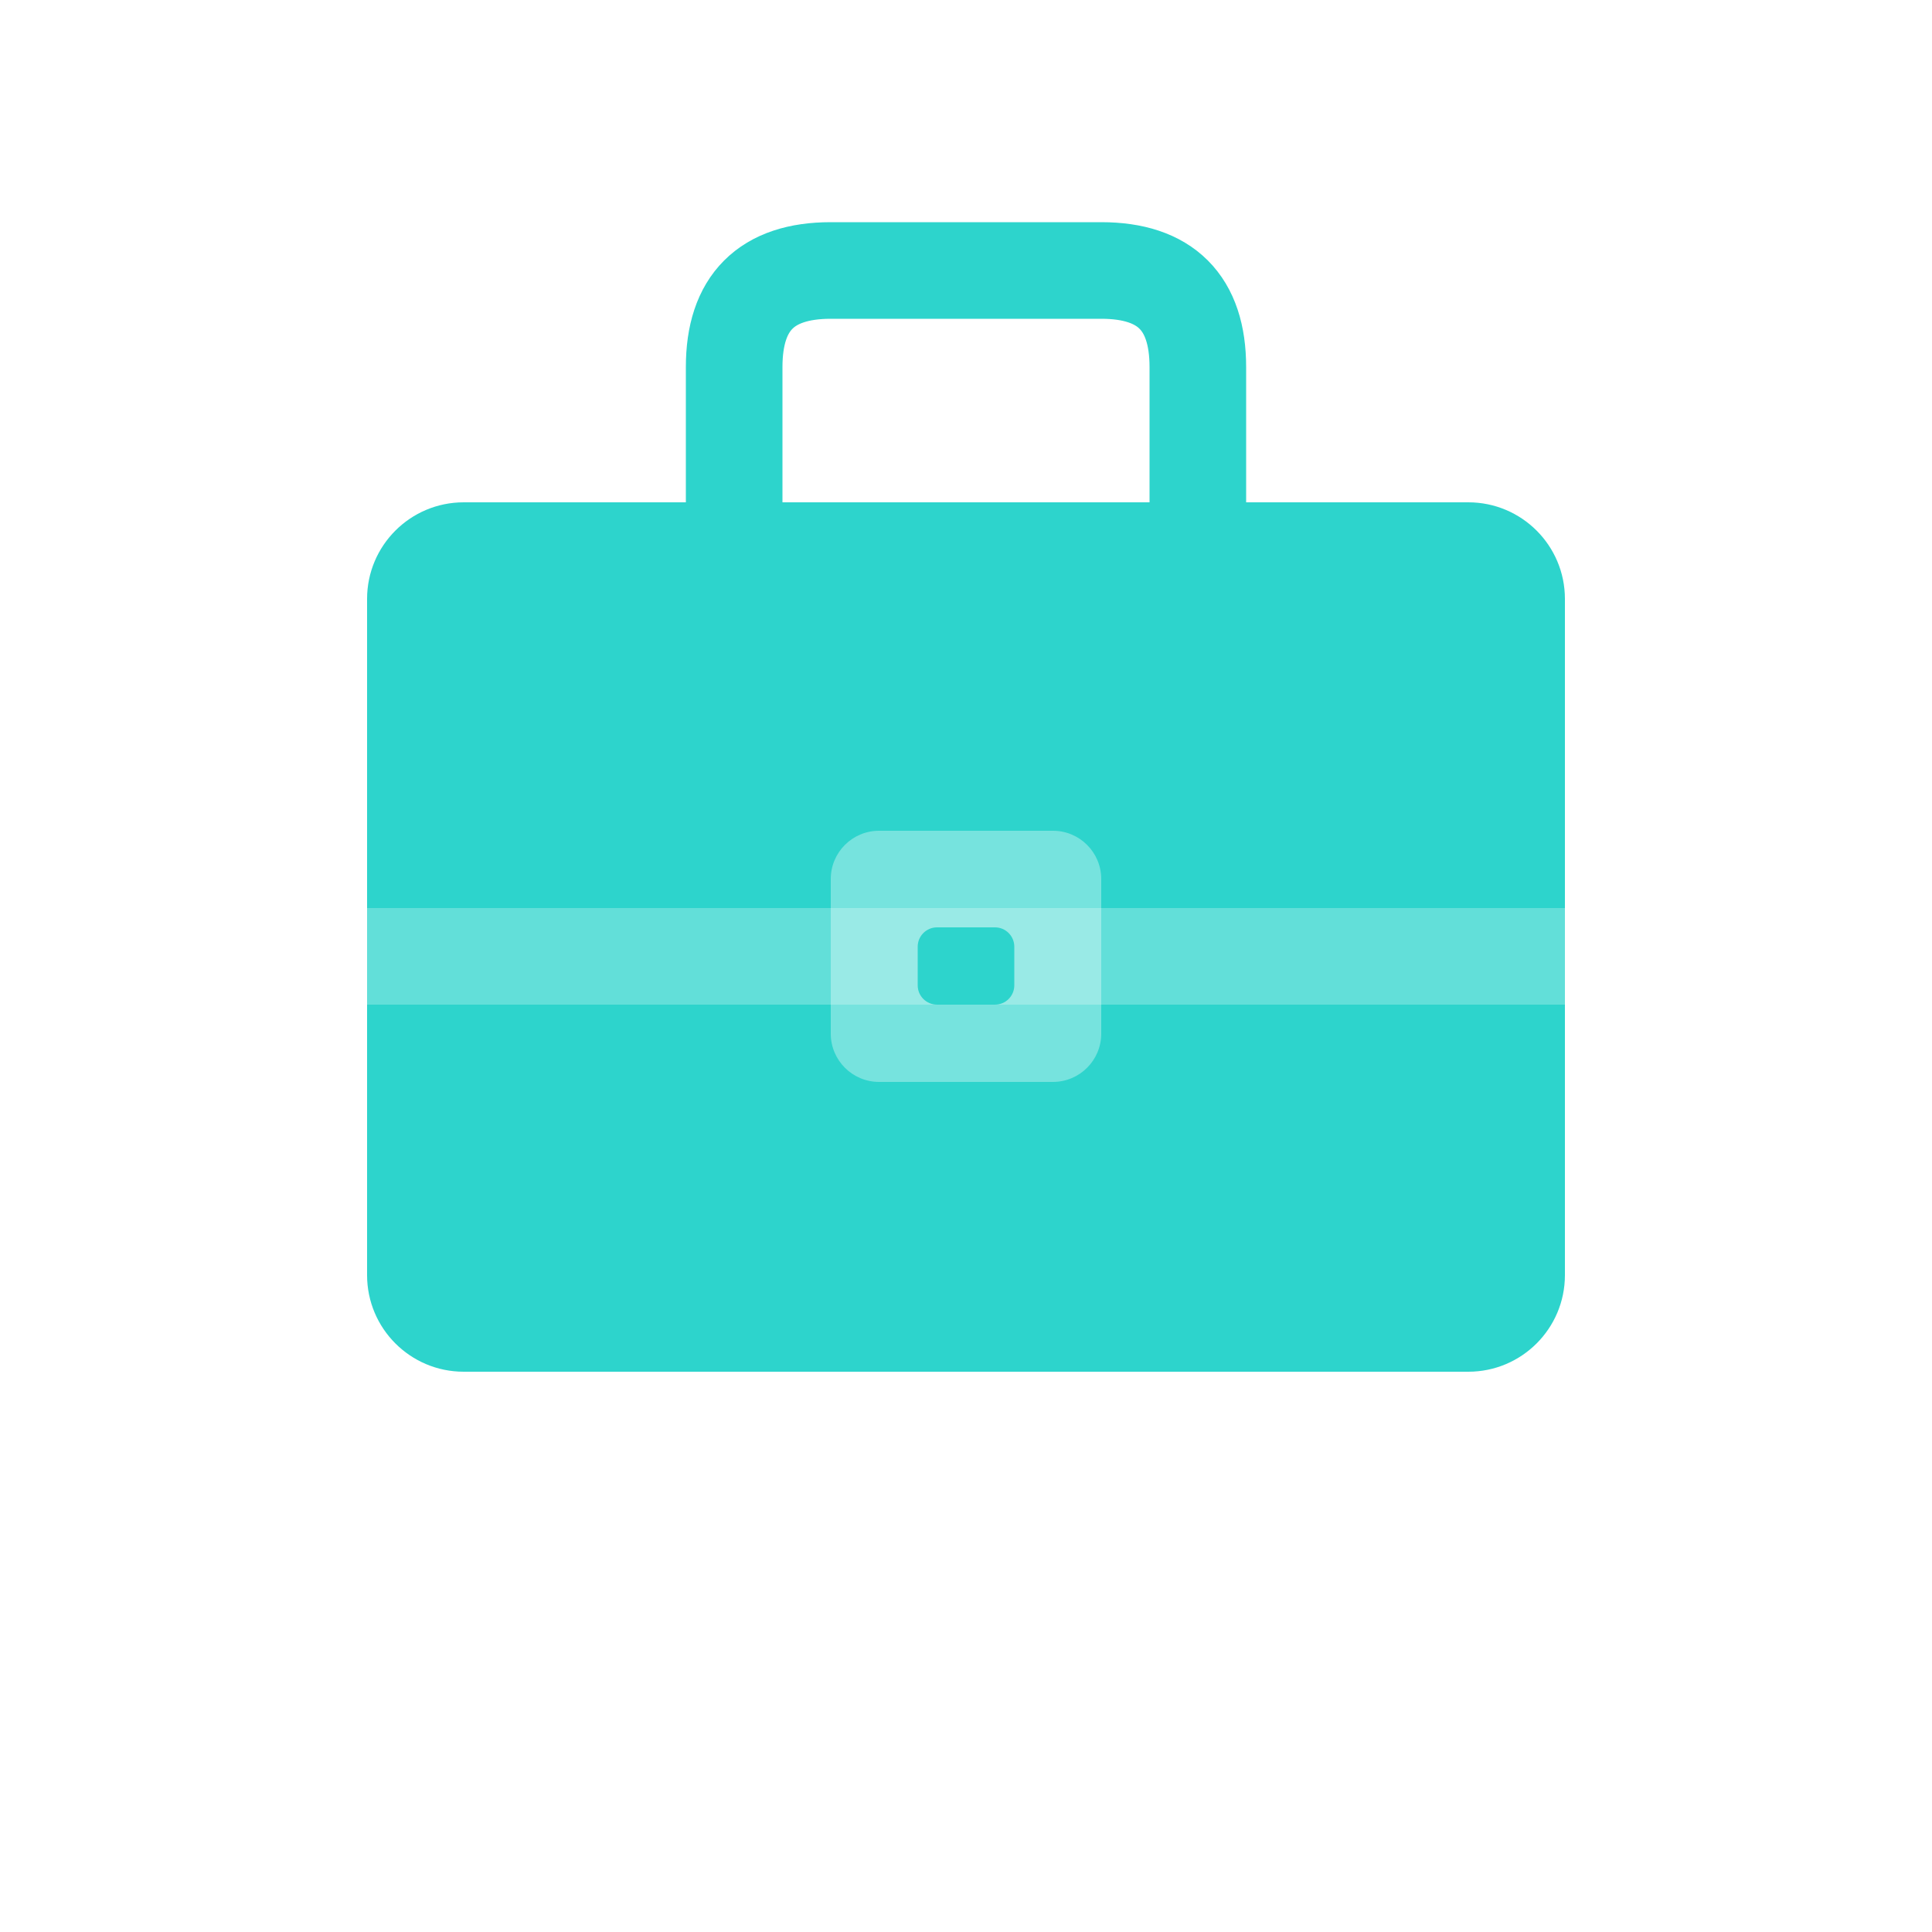
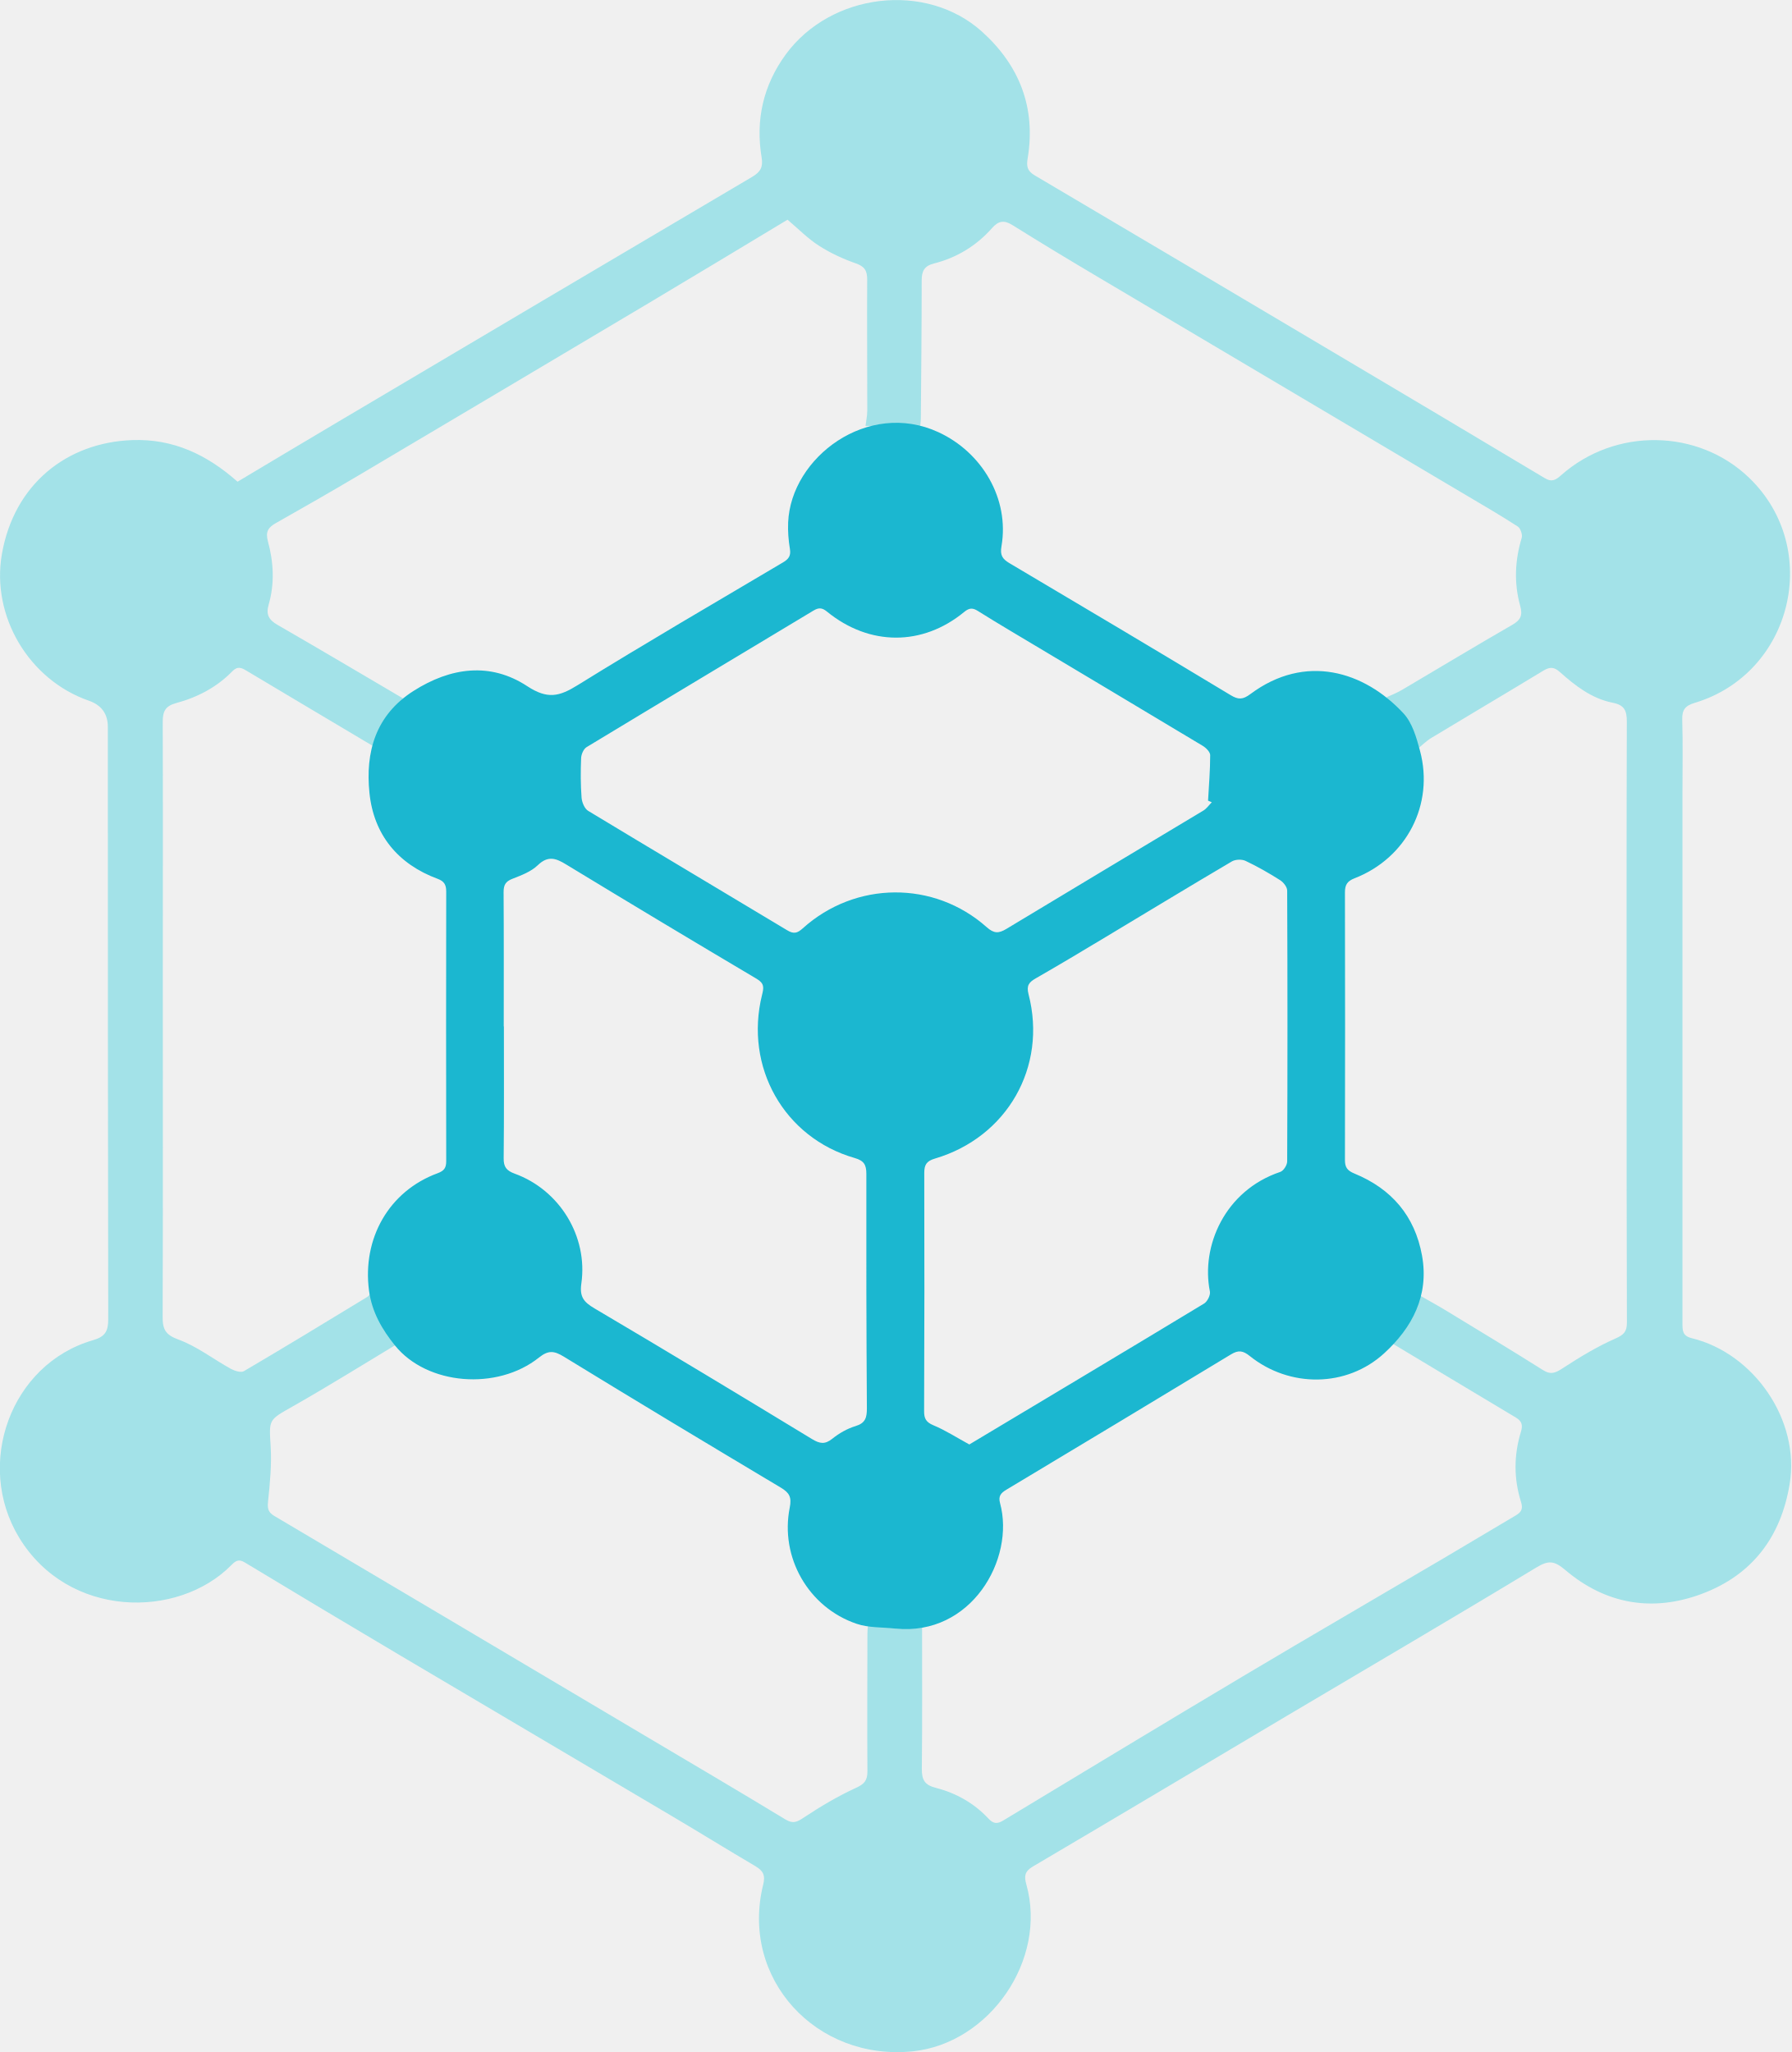
- <svg xmlns="http://www.w3.org/2000/svg" viewBox="0 0 200 200" width="200" height="200">
-   <rect width="200" height="200" fill="white" />
-   <g transform="translate(100,108)">
-     <path d="M-24,-56 L-24,-70 Q-24,-80 -14,-80 L14,-80 Q24,-80 24,-70 L24,-56" fill="none" stroke="#2dd4cc" stroke-width="10" stroke-linecap="round" stroke-linejoin="round" />
-     <rect x="-62" y="-56" width="124" height="90" rx="10" fill="#2dd4cc" />
-     <rect x="-62" y="-14" width="124" height="10" fill="white" opacity="0.25" />
-     <rect x="-14" y="-22" width="28" height="26" rx="5" fill="white" opacity="0.35" />
-     <rect x="-5" y="-12" width="10" height="8" rx="2" fill="#2dd4cc" />
-   </g>
+ <svg xmlns="http://www.w3.org/2000/svg" id="Capa_1" viewBox="0 0 235.71 270.02">
+   <defs>
+     <style>.cls-1{fill:#a3e2e8;}.cls-2{fill:#1bb7d0;}</style>
+   </defs>
+   <path class="cls-1" d="M31.27,63.4c-4.06-3.6-8.5-5.68-13.85-5.49-8.67,.31-15.57,5.84-17.17,14.99-1.43,8.18,3.55,16.56,11.43,19.3q2.51,.87,2.51,3.46c0,25.99,0,51.98,.05,77.96,0,1.6-.44,2.28-2.02,2.74-10.83,3.14-15.56,16.31-9.71,25.96,6.46,10.65,20.89,10.76,27.93,3.63,.51-.51,.93-.86,1.75-.36,6.85,4.14,13.71,8.24,20.59,12.32,11.8,6.99,23.63,13.96,35.43,20.95,3.74,2.21,7.43,4.5,11.17,6.7,1.01,.6,1.35,1.18,1.04,2.42-3.07,12.37,6.96,23.26,19.68,21.95,10.09-1.04,17.73-12.03,14.94-21.96-.29-1.03-.25-1.7,.83-2.34,11.18-6.59,22.33-13.24,33.49-19.87,10.94-6.49,21.91-12.91,32.79-19.5,1.62-.98,2.37-.88,3.82,.35,5.32,4.51,11.5,5.56,18.01,3.1,6.59-2.49,10.35-7.48,11.49-14.42,1.4-8.44-4.72-17.22-12.88-19.2-1.26-.31-1.22-1.06-1.22-1.99,0-23.34,0-46.67,0-70.01,0-3.13,.06-6.26-.03-9.39-.04-1.3,.4-1.84,1.64-2.21,12.86-3.87,16.83-20.27,7.19-29.59-6.71-6.49-17.62-6.68-24.75-.38-.7,.62-1.21,.98-2.18,.39-9.04-5.42-18.11-10.8-27.17-16.18-13.31-7.9-26.61-15.79-39.94-23.66-.97-.57-1.09-1.2-.92-2.21,1.11-6.68-1.06-12.24-6.02-16.71-7.35-6.6-19.86-5.11-25.81,3.02-2.96,4.06-3.99,8.62-3.17,13.55,.21,1.27-.15,1.9-1.22,2.54-18.48,10.9-36.94,21.84-55.41,32.78-4.1,2.43-8.19,4.88-12.36,7.37ZM103.62,28.91c1.45,1.23,2.69,2.5,4.14,3.43,1.5,.96,3.17,1.73,4.85,2.32,1.18,.41,1.5,.99,1.49,2.17-.04,5.73,.02,11.46,.01,17.18,0,.75-.17,1.5-.23,2.04h7.2c.04-.47,.08-.72,.08-.98,.05-6.05,.11-12.09,.11-18.14,0-1.22,.31-1.93,1.62-2.26,3-.76,5.58-2.33,7.63-4.65,.87-.98,1.59-1.09,2.71-.39,3.77,2.36,7.59,4.66,11.42,6.93,16.08,9.54,32.18,19.07,48.27,28.61,2.28,1.35,4.57,2.68,6.79,4.12,.35,.23,.63,1.06,.51,1.48-.9,2.97-1.03,5.95-.21,8.92,.35,1.26,.1,1.88-1.03,2.53-4.87,2.8-9.67,5.71-14.51,8.56-.73,.43-1.54,.74-2.04,.97,1.31,2.24,2.69,4.61,4.01,6.87,.56-.46,1.17-1.08,1.89-1.52,4.9-2.96,9.83-5.87,14.72-8.84,.86-.52,1.41-.53,2.2,.18,2.02,1.81,4.2,3.49,6.93,4.03,1.53,.3,1.87,1.01,1.87,2.48-.05,14.43-.03,28.85-.03,43.28,0,11.93,0,23.87,.04,35.8,0,1.19-.39,1.61-1.52,2.11-2.39,1.05-4.66,2.43-6.86,3.86-.95,.62-1.58,.97-2.66,.29-4.17-2.63-8.39-5.18-12.6-7.74-1.34-.81-2.72-1.57-4-2.3-1.29,2.24-2.47,4.27-3.63,6.29,5.5,3.3,11.08,6.66,16.67,10,.75,.45,.93,.96,.66,1.85-.94,3.06-.96,6.17,0,9.22,.29,.92,.07,1.36-.68,1.8-3.15,1.85-6.28,3.75-9.43,5.6-8.81,5.19-17.66,10.32-26.44,15.55-10.56,6.29-21.07,12.66-31.59,19.01-.77,.46-1.27,.43-1.91-.25-1.89-2.03-4.26-3.37-6.91-4.05-1.51-.38-1.88-1.06-1.87-2.51,.07-6.49,.03-12.99,.03-19.35h-7.1c-.03,.58-.09,1.14-.09,1.71-.01,5.99-.04,11.99,0,17.98,0,1.18-.39,1.65-1.5,2.16-2.38,1.09-4.65,2.44-6.84,3.89-.9,.6-1.43,.89-2.46,.26-5.93-3.6-11.91-7.12-17.88-10.66-16.45-9.76-32.9-19.53-49.36-29.27-.84-.5-.91-1.01-.82-1.93,.25-2.4,.49-4.84,.34-7.24-.22-3.57-.29-3.43,2.92-5.25,4.82-2.74,9.53-5.68,14.18-8.48-1.29-2.35-2.52-4.58-3.7-6.72-.14,.16-.36,.6-.72,.82-5.38,3.28-10.77,6.56-16.2,9.75-.39,.23-1.22-.04-1.72-.31-2.3-1.27-4.44-2.95-6.87-3.84-1.73-.63-2.11-1.35-2.1-3,.05-14.9,.02-29.81,.02-44.71,0-11.19,.03-22.38-.01-33.57,0-1.37,.32-2.09,1.76-2.48,2.79-.75,5.35-2.08,7.39-4.18,.73-.74,1.24-.46,1.91-.06,5.62,3.36,11.25,6.7,16.74,9.97,1.21-2.02,2.46-4.12,3.8-6.36-5.45-3.2-10.95-6.47-16.49-9.66-1.15-.66-1.55-1.36-1.17-2.67,.8-2.77,.65-5.59-.1-8.33-.34-1.26,.04-1.83,1.05-2.4,3.6-2.03,7.19-4.09,10.74-6.19,12.86-7.62,25.7-15.25,38.54-22.89,6.01-3.58,11.99-7.2,18.04-10.84Z" />
+   <path class="cls-2" d="M117.85,214.3c9.94,1.01,15.74-9.15,13.73-16.51-.25-.91,.1-1.32,.83-1.76,9.87-5.92,19.73-11.85,29.56-17.81,.98-.59,1.57-.5,2.46,.21,5.22,4.2,12.74,4.18,17.69-.35,3.68-3.37,5.94-7.58,4.98-12.87-.95-5.23-4.02-8.78-8.88-10.78-.96-.39-1.27-.83-1.26-1.83,.03-11.73,.02-23.45,0-35.18,0-1.01,.32-1.48,1.27-1.85,6.84-2.66,10.49-9.71,8.61-16.76-.46-1.73-1.01-3.67-2.16-4.92-5.19-5.61-12.96-7.93-20.16-2.56-.99,.74-1.58,.76-2.59,.15-9.67-5.83-19.37-11.61-29.09-17.36-.95-.56-1.28-1.06-1.07-2.25,1.07-6.23-2.55-12.35-8.3-15-9.29-4.29-19.4,3.31-19.77,11.87-.05,1.16,.04,2.34,.23,3.48,.15,.89-.14,1.33-.88,1.77-9.03,5.35-18.11,10.63-27.03,16.16-2.42,1.5-3.96,1.91-6.67,.13-4.84-3.17-10.05-2.48-14.96,.65-4.99,3.19-6.33,8.05-5.78,13.4,.56,5.48,3.71,9.37,8.99,11.32,.84,.31,1.11,.78,1.11,1.65-.02,11.83-.02,23.66,0,35.49,0,.88-.26,1.27-1.12,1.59-6.44,2.36-9.93,8.61-9.04,15.43,.38,2.87,1.76,5.18,3.41,7.23,4.24,5.26,13.48,5.97,18.95,1.6,1.23-.98,1.98-.91,3.26-.13,9.49,5.82,19.03,11.55,28.59,17.26,1.11,.67,1.42,1.25,1.15,2.61-1.31,6.55,2.46,13.14,8.79,15.29,1.61,.55,3.43,.44,5.16,.64Zm41.11-108.94l.48,.21c-.37,.37-.68,.84-1.12,1.1-8.63,5.19-17.28,10.35-25.9,15.56-1.02,.62-1.65,.62-2.59-.22-6.94-6.17-17.29-6.09-24.22,.16-.71,.64-1.18,.76-2.04,.24-8.72-5.25-17.47-10.44-26.18-15.71-.48-.29-.82-1.12-.87-1.73-.13-1.73-.13-3.48-.06-5.21,.02-.5,.32-1.2,.71-1.44,9.93-6.01,19.89-11.97,29.84-17.96,.69-.42,1.14-.42,1.8,.12,5.57,4.55,12.57,4.57,18.06,.04,.68-.56,1.14-.54,1.8-.12,1.39,.88,2.8,1.72,4.21,2.57,8.46,5.06,16.93,10.1,25.38,15.18,.43,.26,.97,.81,.97,1.22,0,2-.17,3.99-.28,5.99Zm-31.43,84.71c-1.65-.9-3.13-1.86-4.72-2.52-.98-.41-1.23-.91-1.22-1.87,.04-10.45,.05-20.9,.02-31.34,0-1.08,.31-1.56,1.39-1.88,9.51-2.8,14.81-12.07,12.33-21.63-.3-1.15,.06-1.58,.95-2.09,3.08-1.77,6.13-3.59,9.17-5.42,5.55-3.33,11.07-6.69,16.64-9.97,.46-.27,1.3-.3,1.79-.07,1.57,.74,3.08,1.61,4.55,2.54,.44,.28,.93,.9,.93,1.37,.05,11.88,.05,23.76,0,35.64,0,.48-.48,1.24-.91,1.38-7.33,2.46-10.45,9.82-9.26,15.72,.1,.48-.32,1.33-.76,1.6-10.29,6.23-20.62,12.39-30.9,18.55Zm-61.23-55h-.02c0-5.89,.02-11.78-.02-17.67,0-.94,.25-1.41,1.16-1.76,1.18-.46,2.46-.94,3.34-1.79,1.35-1.3,2.39-.92,3.74-.09,8.34,5.07,16.7,10.09,25.09,15.06,1.01,.6,.9,1.19,.68,2.08-2.36,9.49,2.89,18.81,12.18,21.48,1.22,.35,1.54,.88,1.54,2.08-.02,10.29,0,20.59,.07,30.88,0,1.21-.2,1.93-1.5,2.32-1.09,.33-2.15,.94-3.05,1.66-.97,.78-1.65,.66-2.66,.05-9.51-5.78-19.04-11.54-28.63-17.2-1.41-.83-1.98-1.52-1.73-3.27,.89-6.22-2.87-12.32-8.77-14.46-1.06-.39-1.47-.87-1.45-2.03,.06-5.78,.03-11.57,.03-17.35Z" />
</svg>
